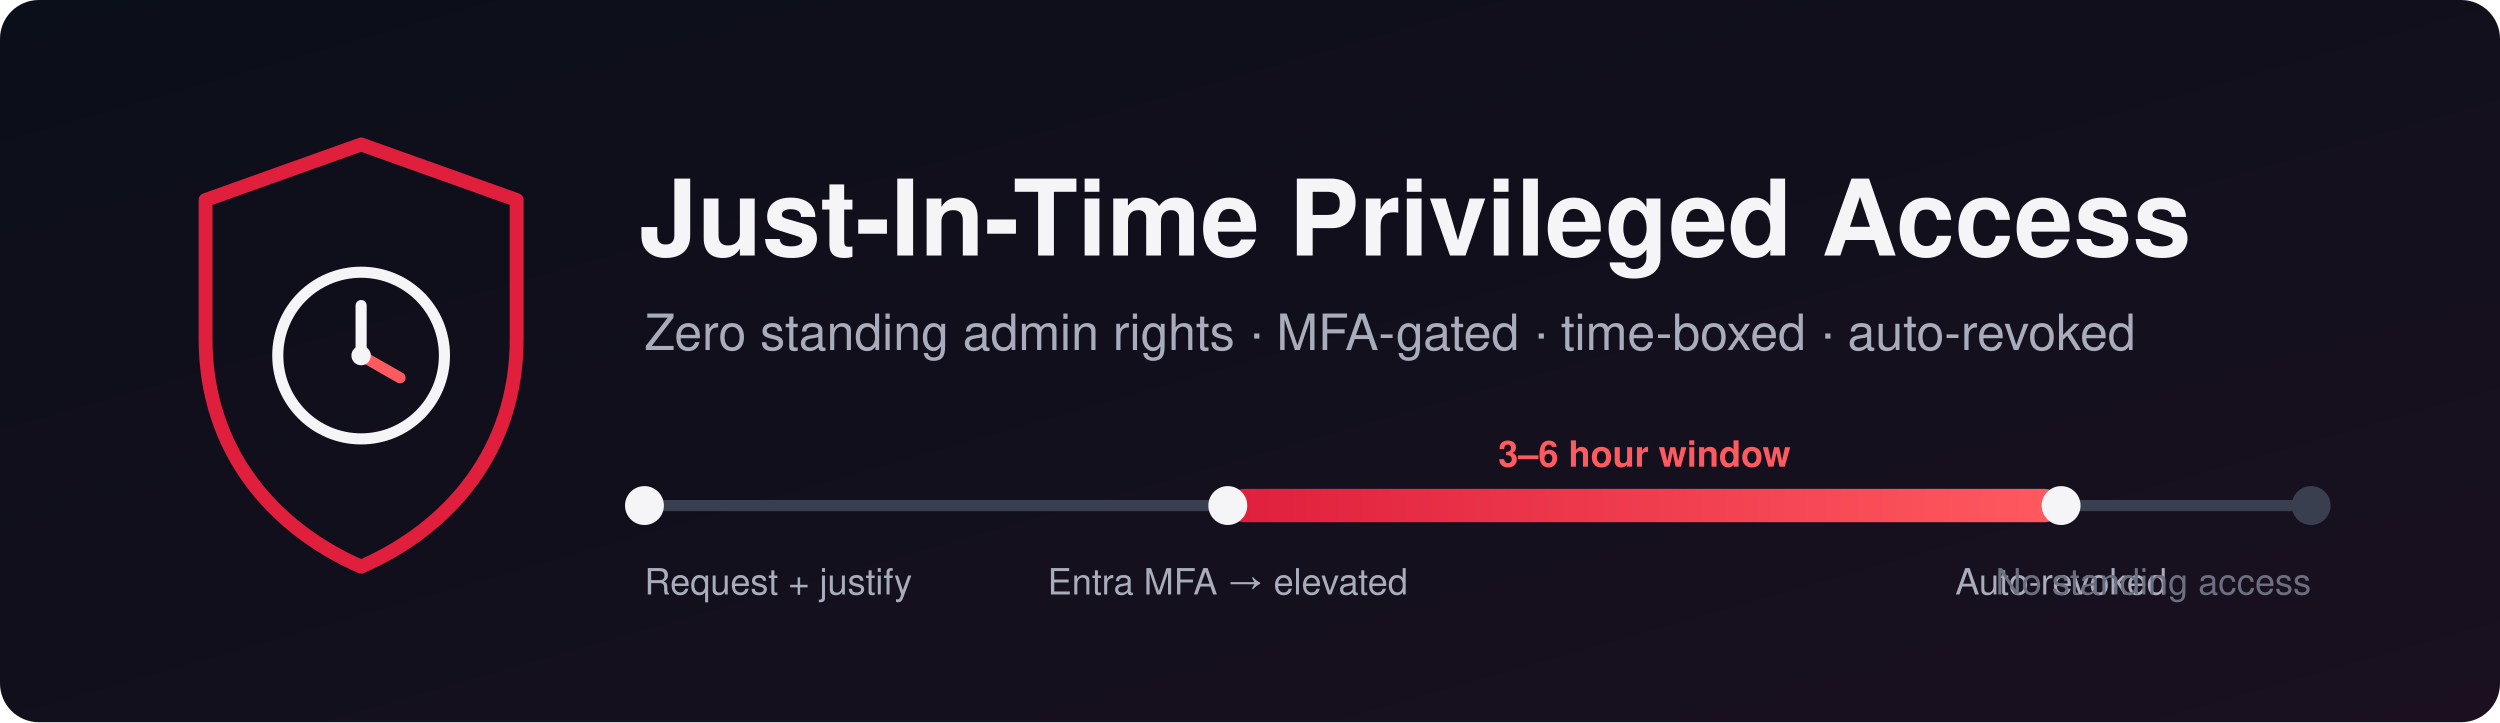
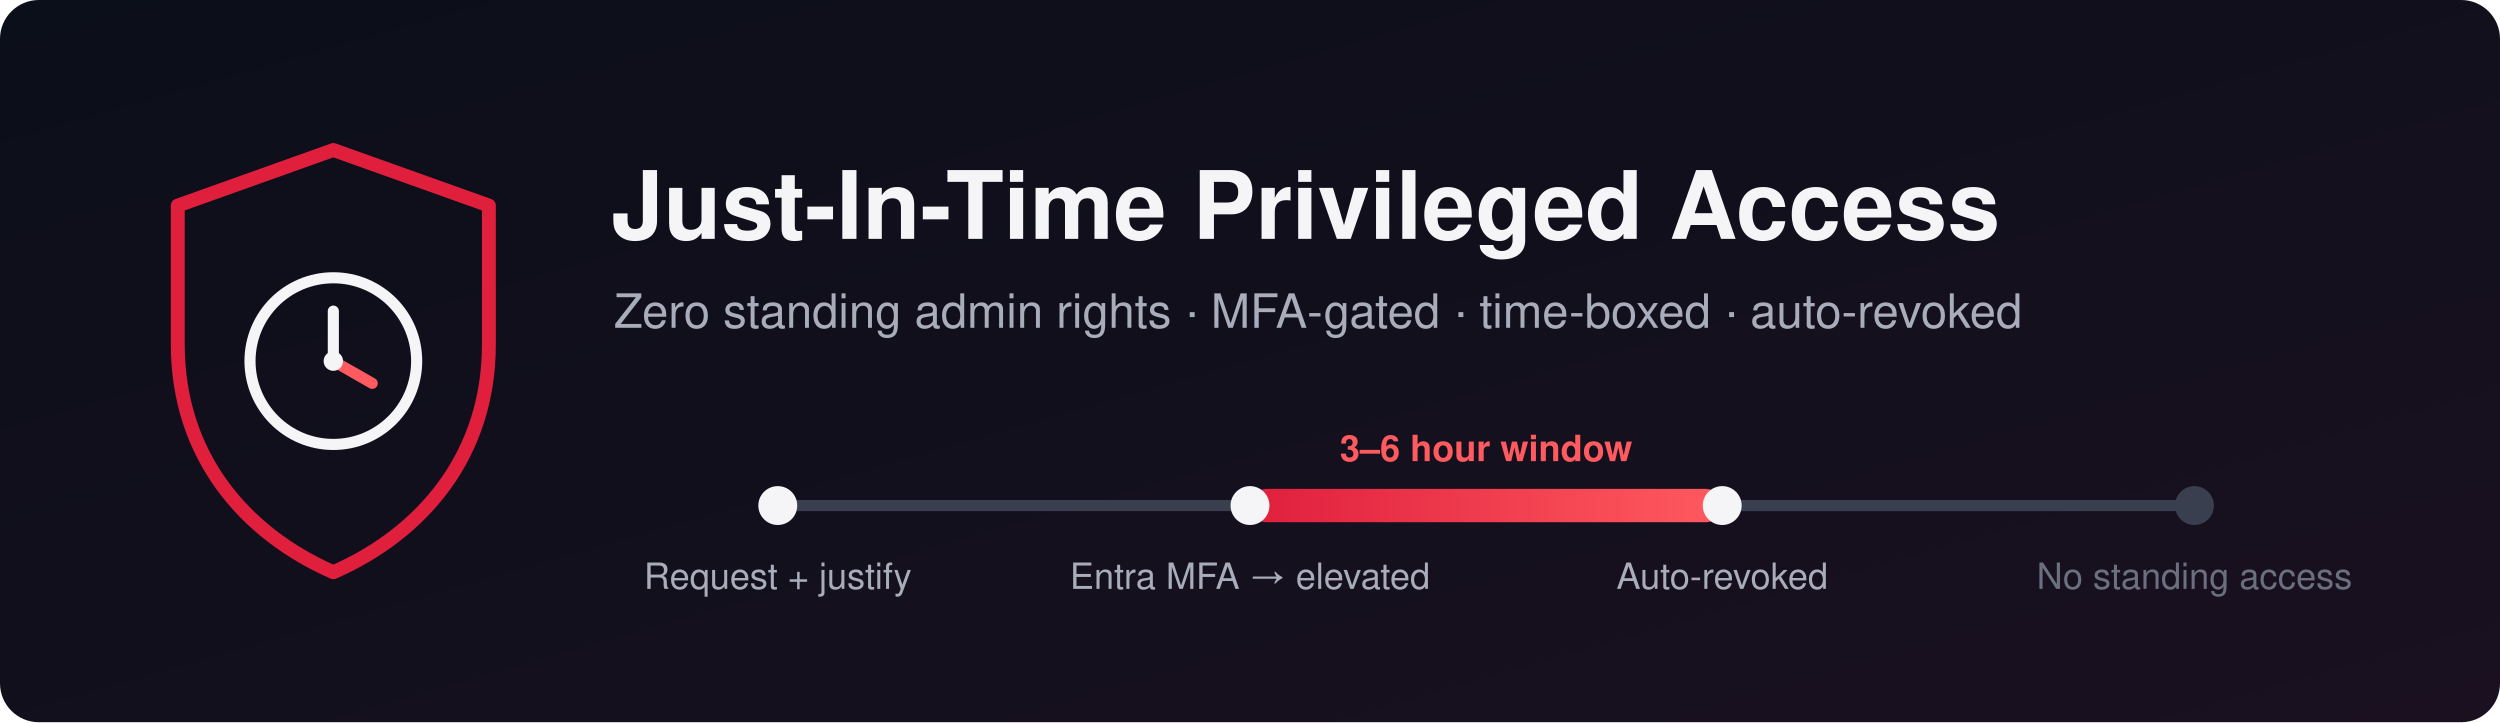
<svg xmlns="http://www.w3.org/2000/svg" width="900" height="260" viewBox="0 0 900 260" font-family="Segoe UI, Helvetica, Arial, sans-serif">
  <defs>
    <linearGradient id="bg" x1="0" y1="0" x2="1" y2="1">
      <stop offset="0" stop-color="#0b0f19" />
      <stop offset="1" stop-color="#1a1020" />
    </linearGradient>
    <linearGradient id="bar" x1="0" y1="0" x2="1" y2="0">
      <stop offset="0" stop-color="#e01f3d" />
      <stop offset="1" stop-color="#ff5a5f" />
    </linearGradient>
  </defs>
  <rect width="900" height="260" rx="14" fill="url(#bg)" />
-   <g transform="translate(70,52)">
+   <g transform="translate(60,54)">
    <path d="M60 0 L116 20 V70 C116 110 92 138 60 152 C28 138 4 110 4 70 V20 Z" fill="none" stroke="#e01f3d" stroke-width="5" stroke-linejoin="round" />
    <circle cx="60" cy="76" r="30" fill="none" stroke="#f5f5f7" stroke-width="4" />
    <line x1="60" y1="76" x2="60" y2="58" stroke="#f5f5f7" stroke-width="4" stroke-linecap="round" />
    <line x1="60" y1="76" x2="74" y2="84" stroke="#ff5a5f" stroke-width="4" stroke-linecap="round" />
    <circle cx="60" cy="76" r="3.5" fill="#f5f5f7" />
  </g>
-   <text x="230" y="92" fill="#f5f5f7" font-size="38" font-weight="700">Just-In-Time Privileged Access</text>
-   <text x="232" y="126" fill="#a9adbb" font-size="18">Zero standing admin rights · MFA-gated · time-boxed · auto-revoked</text>
-   <g transform="translate(232,168)" font-size="13">
-     <line x1="0" y1="14" x2="600" y2="14" stroke="#3a3f4f" stroke-width="4" stroke-linecap="round" />
-     <rect x="210" y="8" width="300" height="12" rx="6" fill="url(#bar)" />
-     <circle cx="0" cy="14" r="7" fill="#f5f5f7" />
-     <text x="0" y="46" fill="#a9adbb" text-anchor="start">Request + justify</text>
-     <circle cx="210" cy="14" r="7" fill="#f5f5f7" />
-     <text x="210" y="46" fill="#a9adbb" text-anchor="middle">Entra MFA → elevated</text>
-     <text x="360" y="0" fill="#ff5a5f" text-anchor="middle" font-weight="600">3–6 hour window</text>
-     <circle cx="510" cy="14" r="7" fill="#f5f5f7" />
-     <text x="510" y="46" fill="#a9adbb" text-anchor="middle">Auto-revoked</text>
-     <circle cx="600" cy="14" r="7" fill="#3a3f4f" />
-     <text x="600" y="46" fill="#6b7080" text-anchor="end">No standing access</text>
+   <text x="220" y="86" fill="#f5f5f7" font-size="34" font-weight="700">Just-In-Time Privileged Access</text>
+   <text x="221" y="118" fill="#a9adbb" font-size="17">Zero standing admin rights · MFA-gated · time-boxed · auto-revoked</text>
+   <g transform="translate(250,168)" font-size="13">
+     <line x1="30" y1="14" x2="540" y2="14" stroke="#3a3f4f" stroke-width="4" stroke-linecap="round" />
+     <rect x="200" y="8" width="170" height="12" rx="6" fill="url(#bar)" />
+     <text x="285" y="-2" fill="#ff5a5f" text-anchor="middle" font-weight="600">3–6 hour window</text>
+     <circle cx="30" cy="14" r="7" fill="#f5f5f7" />
+     <text x="30" y="44" fill="#a9adbb" text-anchor="middle">Request + justify</text>
+     <circle cx="200" cy="14" r="7" fill="#f5f5f7" />
+     <text x="200" y="44" fill="#a9adbb" text-anchor="middle">Entra MFA → elevated</text>
+     <circle cx="370" cy="14" r="7" fill="#f5f5f7" />
+     <text x="370" y="44" fill="#a9adbb" text-anchor="middle">Auto-revoked</text>
+     <circle cx="540" cy="14" r="7" fill="#3a3f4f" />
+     <text x="540" y="44" fill="#6b7080" text-anchor="middle">No standing access</text>
  </g>
</svg>
